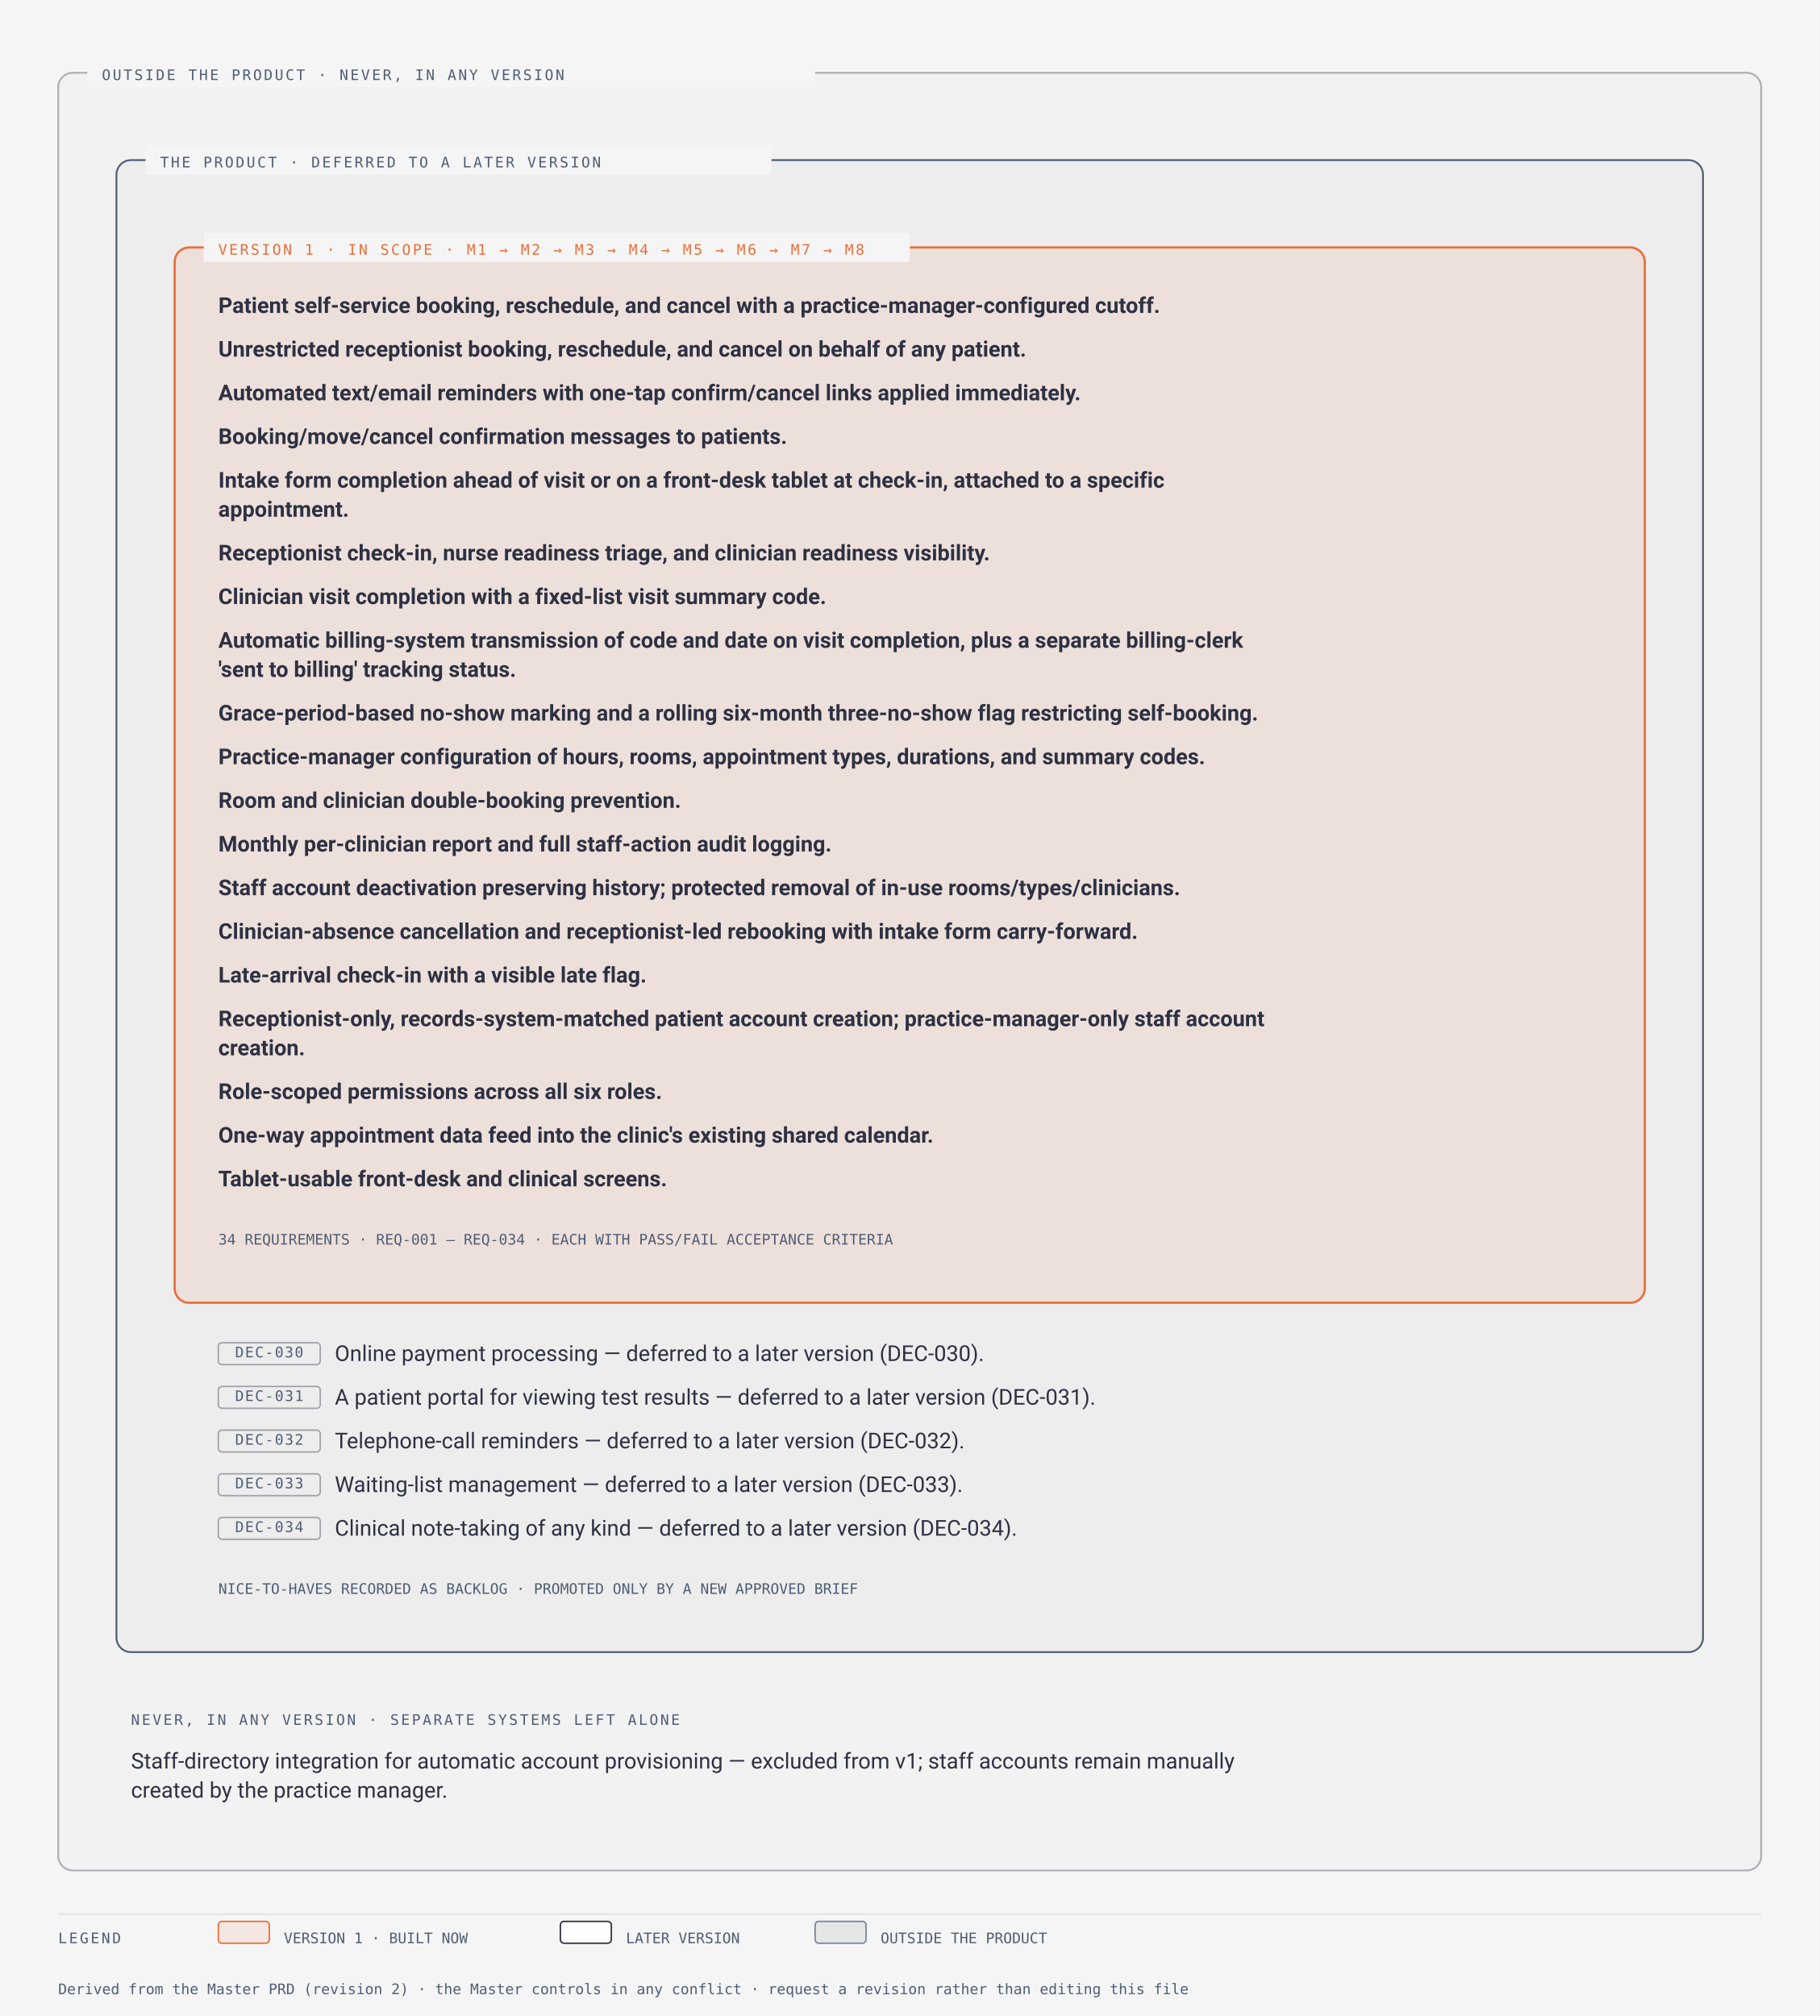
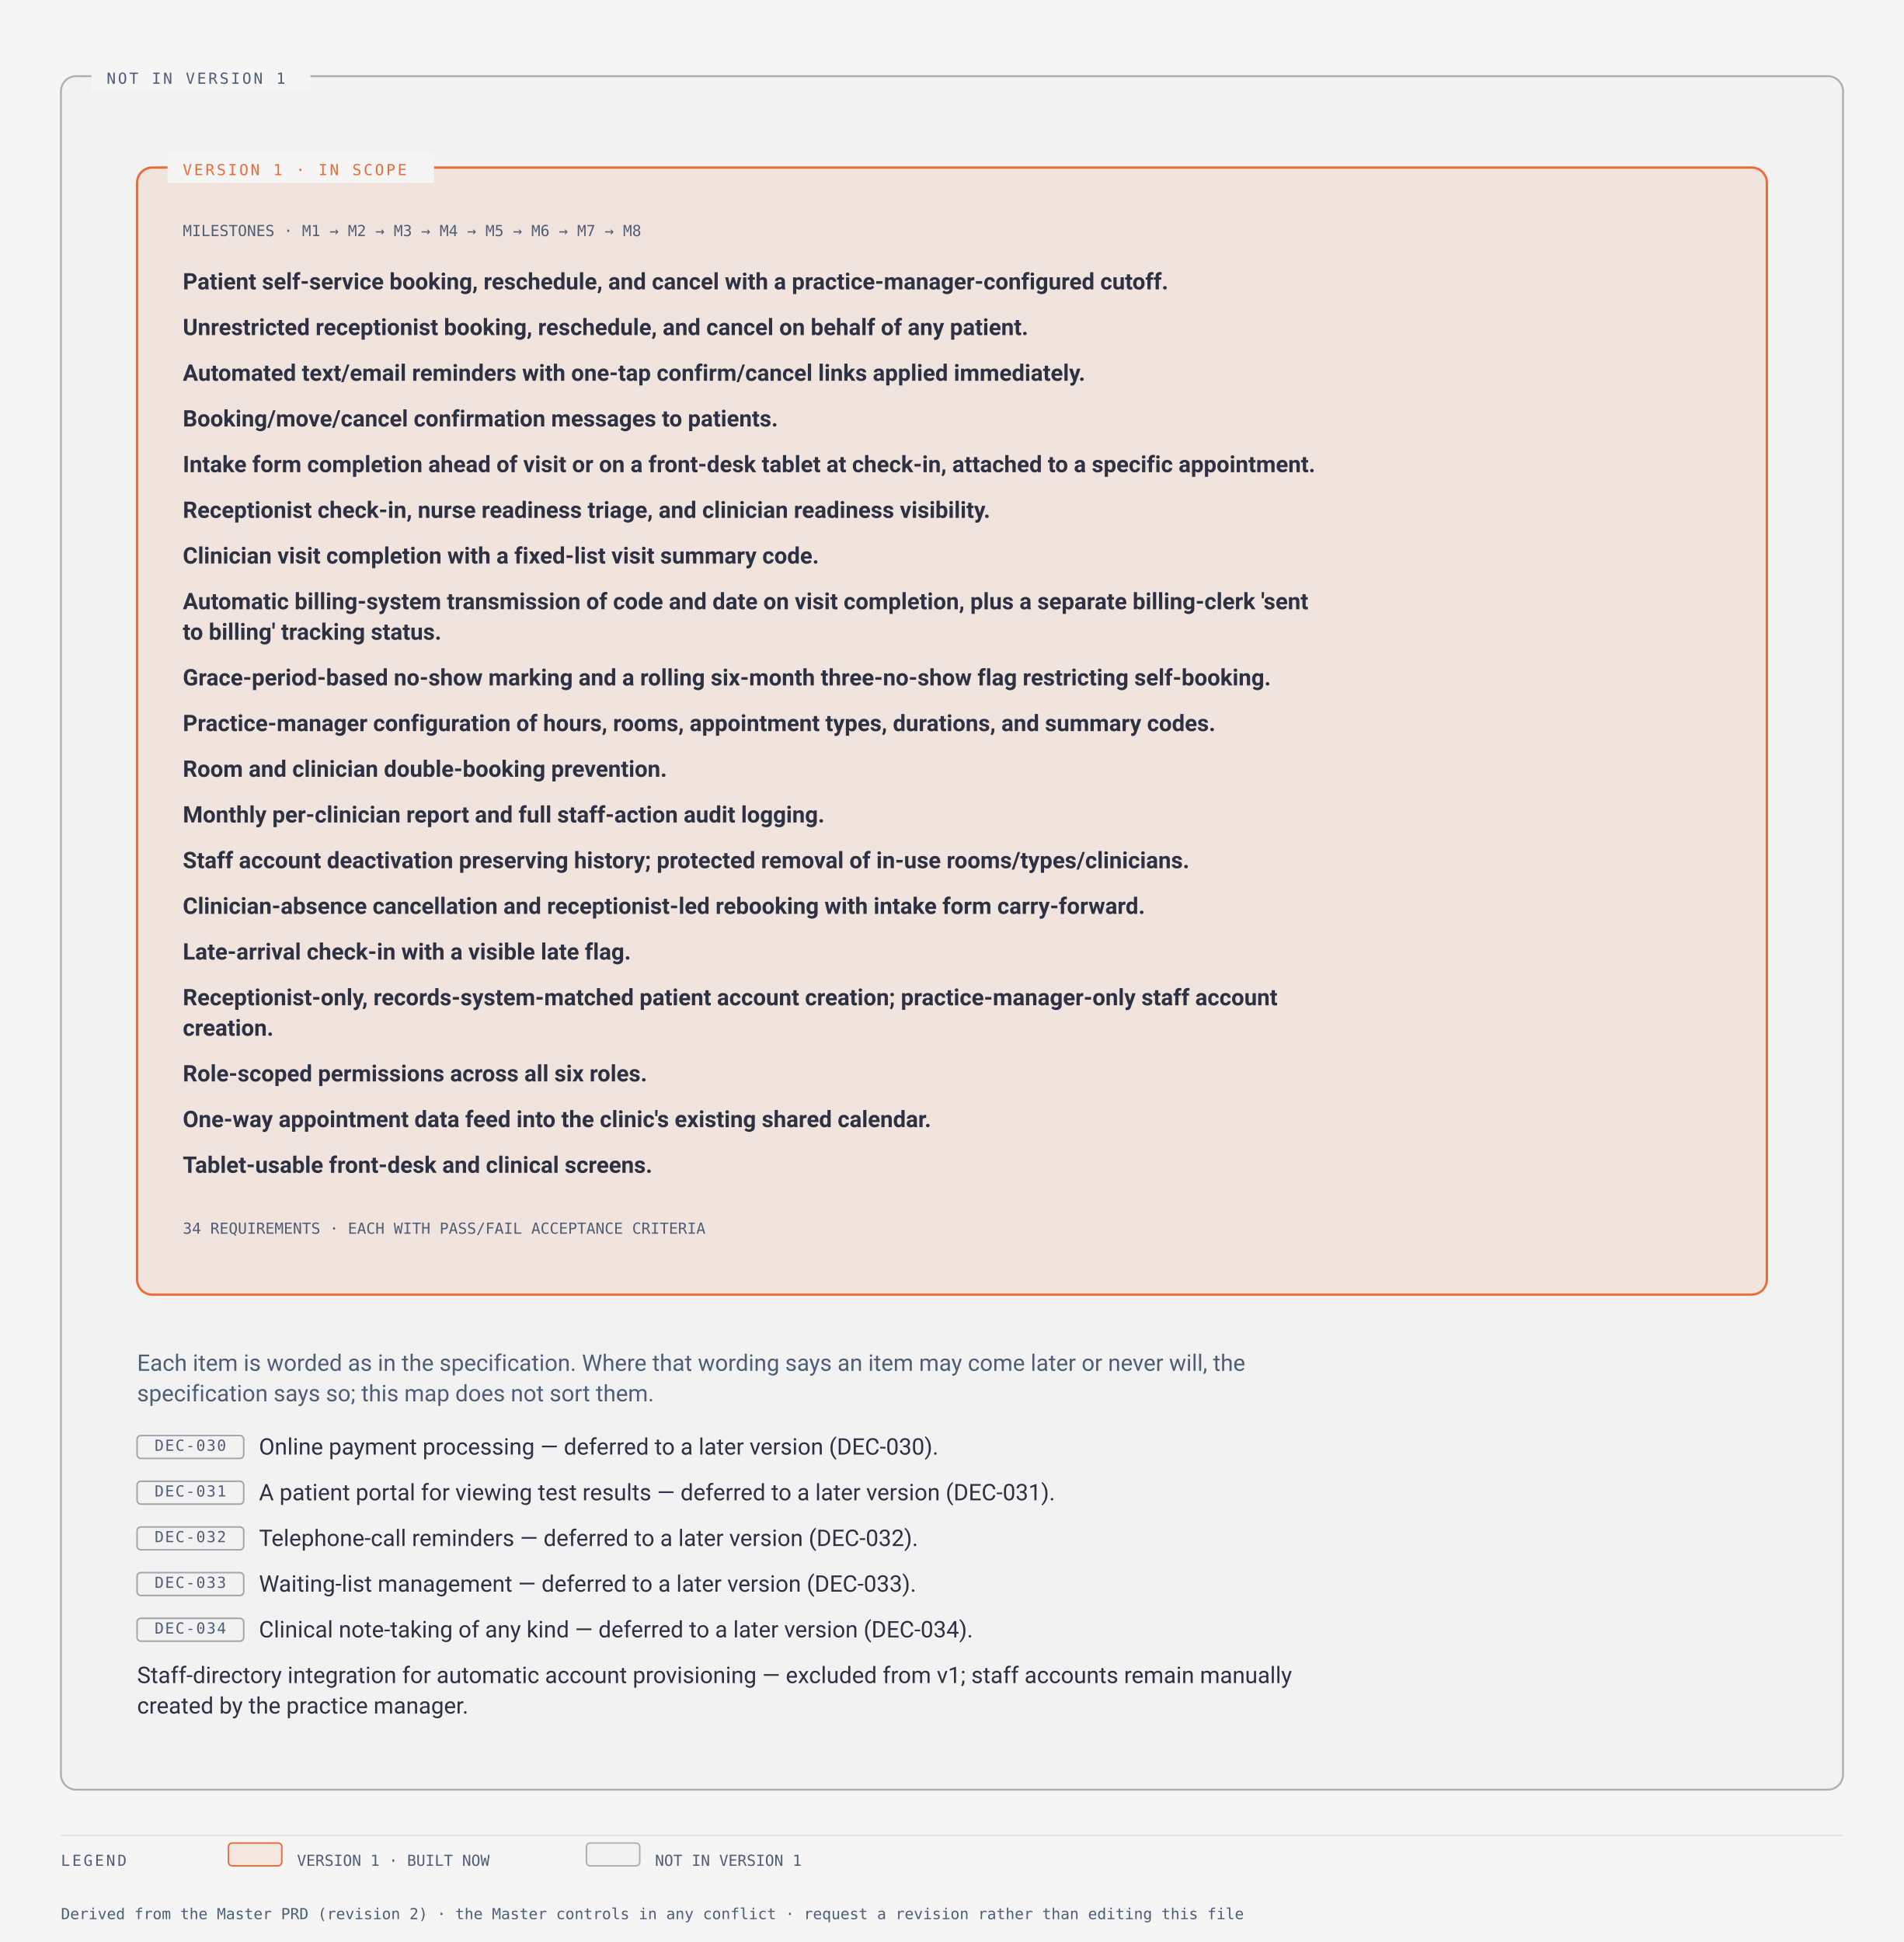
- <svg xmlns="http://www.w3.org/2000/svg" viewBox="0 0 1000 1108" width="1000" height="1108" role="img" aria-labelledby="scope-map-title scope-map-desc">
+ <svg xmlns="http://www.w3.org/2000/svg" viewBox="0 0 1000 1020" width="1000" height="1020" role="img" aria-labelledby="scope-map-title scope-map-desc">
  <defs>
    <marker id="arrow" markerWidth="8" markerHeight="6" refX="7" refY="3" orient="auto">
      <polygon points="0 0, 8 3, 0 6" fill="#4f5d75" />
    </marker>
    <marker id="arrow-accent" markerWidth="8" markerHeight="6" refX="7" refY="3" orient="auto">
      <polygon points="0 0, 8 3, 0 6" fill="#eb6c36" />
    </marker>
  </defs>
  <rect width="100%" height="100%" fill="#f5f5f5" />
-   <rect x="32" y="40" width="936" height="988" rx="8" fill="rgba(45,49,66,0.015)" stroke="rgba(45,49,66,0.35)" stroke-width="1" />
-   <rect x="48" y="32" width="400" height="16" fill="#f5f5f5" />
-   <text x="56" y="44" fill="#4f5d75" font-size="8" font-family="ui-monospace, SFMono-Regular, Menlo, Consolas, monospace" letter-spacing="0.14em">OUTSIDE THE PRODUCT · NEVER, IN ANY VERSION</text>
-   <rect x="64" y="88" width="872" height="820" rx="8" fill="rgba(45,49,66,0.025)" stroke="#4f5d75" stroke-width="1" />
-   <rect x="80" y="80" width="344" height="16" fill="#f5f5f5" />
-   <text x="88" y="92" fill="#4f5d75" font-size="8" font-family="ui-monospace, SFMono-Regular, Menlo, Consolas, monospace" letter-spacing="0.14em">THE PRODUCT · DEFERRED TO A LATER VERSION</text>
-   <rect x="96" y="136" width="808" height="580" rx="8" fill="rgba(235,108,54,0.10)" stroke="#eb6c36" stroke-width="1.2" />
-   <rect x="112" y="128" width="388" height="16" fill="#f5f5f5" />
-   <text x="120" y="140" fill="#eb6c36" font-size="8" font-family="ui-monospace, SFMono-Regular, Menlo, Consolas, monospace" letter-spacing="0.14em">VERSION 1 · IN SCOPE · M1 → M2 → M3 → M4 → M5 → M6 → M7 → M8</text>
-   <text x="120" y="172" fill="#2d3142" font-size="12" font-family="ui-sans-serif, system-ui, -apple-system, 'Segoe UI', Roboto, sans-serif" font-weight="600">Patient self-service booking, reschedule, and cancel with a practice-manager-configured cutoff.</text>
-   <text x="120" y="196" fill="#2d3142" font-size="12" font-family="ui-sans-serif, system-ui, -apple-system, 'Segoe UI', Roboto, sans-serif" font-weight="600">Unrestricted receptionist booking, reschedule, and cancel on behalf of any patient.</text>
-   <text x="120" y="220" fill="#2d3142" font-size="12" font-family="ui-sans-serif, system-ui, -apple-system, 'Segoe UI', Roboto, sans-serif" font-weight="600">Automated text/email reminders with one-tap confirm/cancel links applied immediately.</text>
-   <text x="120" y="244" fill="#2d3142" font-size="12" font-family="ui-sans-serif, system-ui, -apple-system, 'Segoe UI', Roboto, sans-serif" font-weight="600">Booking/move/cancel confirmation messages to patients.</text>
-   <text x="120" y="268" fill="#2d3142" font-size="12" font-family="ui-sans-serif, system-ui, -apple-system, 'Segoe UI', Roboto, sans-serif" font-weight="600">Intake form completion ahead of visit or on a front-desk tablet at check-in, attached to a specific</text>
-   <text x="120" y="284" fill="#2d3142" font-size="12" font-family="ui-sans-serif, system-ui, -apple-system, 'Segoe UI', Roboto, sans-serif" font-weight="600">appointment.</text>
-   <text x="120" y="308" fill="#2d3142" font-size="12" font-family="ui-sans-serif, system-ui, -apple-system, 'Segoe UI', Roboto, sans-serif" font-weight="600">Receptionist check-in, nurse readiness triage, and clinician readiness visibility.</text>
-   <text x="120" y="332" fill="#2d3142" font-size="12" font-family="ui-sans-serif, system-ui, -apple-system, 'Segoe UI', Roboto, sans-serif" font-weight="600">Clinician visit completion with a fixed-list visit summary code.</text>
-   <text x="120" y="356" fill="#2d3142" font-size="12" font-family="ui-sans-serif, system-ui, -apple-system, 'Segoe UI', Roboto, sans-serif" font-weight="600">Automatic billing-system transmission of code and date on visit completion, plus a separate billing-clerk</text>
-   <text x="120" y="372" fill="#2d3142" font-size="12" font-family="ui-sans-serif, system-ui, -apple-system, 'Segoe UI', Roboto, sans-serif" font-weight="600">'sent to billing' tracking status.</text>
-   <text x="120" y="396" fill="#2d3142" font-size="12" font-family="ui-sans-serif, system-ui, -apple-system, 'Segoe UI', Roboto, sans-serif" font-weight="600">Grace-period-based no-show marking and a rolling six-month three-no-show flag restricting self-booking.</text>
-   <text x="120" y="420" fill="#2d3142" font-size="12" font-family="ui-sans-serif, system-ui, -apple-system, 'Segoe UI', Roboto, sans-serif" font-weight="600">Practice-manager configuration of hours, rooms, appointment types, durations, and summary codes.</text>
-   <text x="120" y="444" fill="#2d3142" font-size="12" font-family="ui-sans-serif, system-ui, -apple-system, 'Segoe UI', Roboto, sans-serif" font-weight="600">Room and clinician double-booking prevention.</text>
-   <text x="120" y="468" fill="#2d3142" font-size="12" font-family="ui-sans-serif, system-ui, -apple-system, 'Segoe UI', Roboto, sans-serif" font-weight="600">Monthly per-clinician report and full staff-action audit logging.</text>
-   <text x="120" y="492" fill="#2d3142" font-size="12" font-family="ui-sans-serif, system-ui, -apple-system, 'Segoe UI', Roboto, sans-serif" font-weight="600">Staff account deactivation preserving history; protected removal of in-use rooms/types/clinicians.</text>
-   <text x="120" y="516" fill="#2d3142" font-size="12" font-family="ui-sans-serif, system-ui, -apple-system, 'Segoe UI', Roboto, sans-serif" font-weight="600">Clinician-absence cancellation and receptionist-led rebooking with intake form carry-forward.</text>
-   <text x="120" y="540" fill="#2d3142" font-size="12" font-family="ui-sans-serif, system-ui, -apple-system, 'Segoe UI', Roboto, sans-serif" font-weight="600">Late-arrival check-in with a visible late flag.</text>
-   <text x="120" y="564" fill="#2d3142" font-size="12" font-family="ui-sans-serif, system-ui, -apple-system, 'Segoe UI', Roboto, sans-serif" font-weight="600">Receptionist-only, records-system-matched patient account creation; practice-manager-only staff account</text>
-   <text x="120" y="580" fill="#2d3142" font-size="12" font-family="ui-sans-serif, system-ui, -apple-system, 'Segoe UI', Roboto, sans-serif" font-weight="600">creation.</text>
-   <text x="120" y="604" fill="#2d3142" font-size="12" font-family="ui-sans-serif, system-ui, -apple-system, 'Segoe UI', Roboto, sans-serif" font-weight="600">Role-scoped permissions across all six roles.</text>
-   <text x="120" y="628" fill="#2d3142" font-size="12" font-family="ui-sans-serif, system-ui, -apple-system, 'Segoe UI', Roboto, sans-serif" font-weight="600">One-way appointment data feed into the clinic's existing shared calendar.</text>
-   <text x="120" y="652" fill="#2d3142" font-size="12" font-family="ui-sans-serif, system-ui, -apple-system, 'Segoe UI', Roboto, sans-serif" font-weight="600">Tablet-usable front-desk and clinical screens.</text>
-   <text x="120" y="684" fill="#4f5d75" font-size="8" font-family="ui-monospace, SFMono-Regular, Menlo, Consolas, monospace">34 REQUIREMENTS · REQ-001 – REQ-034 · EACH WITH PASS/FAIL ACCEPTANCE CRITERIA</text>
-   <rect x="120" y="738" width="56" height="12" rx="2" fill="transparent" stroke="rgba(45,49,66,0.40)" stroke-width="0.8" />
-   <text x="148" y="746" fill="#4f5d75" font-size="8" font-family="ui-monospace, SFMono-Regular, Menlo, Consolas, monospace" text-anchor="middle" letter-spacing="0.08em">DEC-030</text>
-   <text x="184" y="748" fill="#2d3142" font-size="12" font-family="ui-sans-serif, system-ui, -apple-system, 'Segoe UI', Roboto, sans-serif" font-weight="400">Online payment processing — deferred to a later version (DEC-030).</text>
-   <rect x="120" y="762" width="56" height="12" rx="2" fill="transparent" stroke="rgba(45,49,66,0.40)" stroke-width="0.8" />
-   <text x="148" y="770" fill="#4f5d75" font-size="8" font-family="ui-monospace, SFMono-Regular, Menlo, Consolas, monospace" text-anchor="middle" letter-spacing="0.08em">DEC-031</text>
-   <text x="184" y="772" fill="#2d3142" font-size="12" font-family="ui-sans-serif, system-ui, -apple-system, 'Segoe UI', Roboto, sans-serif" font-weight="400">A patient portal for viewing test results — deferred to a later version (DEC-031).</text>
-   <rect x="120" y="786" width="56" height="12" rx="2" fill="transparent" stroke="rgba(45,49,66,0.40)" stroke-width="0.8" />
-   <text x="148" y="794" fill="#4f5d75" font-size="8" font-family="ui-monospace, SFMono-Regular, Menlo, Consolas, monospace" text-anchor="middle" letter-spacing="0.08em">DEC-032</text>
-   <text x="184" y="796" fill="#2d3142" font-size="12" font-family="ui-sans-serif, system-ui, -apple-system, 'Segoe UI', Roboto, sans-serif" font-weight="400">Telephone-call reminders — deferred to a later version (DEC-032).</text>
-   <rect x="120" y="810" width="56" height="12" rx="2" fill="transparent" stroke="rgba(45,49,66,0.40)" stroke-width="0.8" />
-   <text x="148" y="818" fill="#4f5d75" font-size="8" font-family="ui-monospace, SFMono-Regular, Menlo, Consolas, monospace" text-anchor="middle" letter-spacing="0.08em">DEC-033</text>
-   <text x="184" y="820" fill="#2d3142" font-size="12" font-family="ui-sans-serif, system-ui, -apple-system, 'Segoe UI', Roboto, sans-serif" font-weight="400">Waiting-list management — deferred to a later version (DEC-033).</text>
-   <rect x="120" y="834" width="56" height="12" rx="2" fill="transparent" stroke="rgba(45,49,66,0.40)" stroke-width="0.8" />
-   <text x="148" y="842" fill="#4f5d75" font-size="8" font-family="ui-monospace, SFMono-Regular, Menlo, Consolas, monospace" text-anchor="middle" letter-spacing="0.08em">DEC-034</text>
-   <text x="184" y="844" fill="#2d3142" font-size="12" font-family="ui-sans-serif, system-ui, -apple-system, 'Segoe UI', Roboto, sans-serif" font-weight="400">Clinical note-taking of any kind — deferred to a later version (DEC-034).</text>
-   <text x="120" y="876" fill="#4f5d75" font-size="8" font-family="ui-monospace, SFMono-Regular, Menlo, Consolas, monospace">NICE-TO-HAVES RECORDED AS BACKLOG · PROMOTED ONLY BY A NEW APPROVED BRIEF</text>
-   <text x="72" y="948" fill="#4f5d75" font-size="8" font-family="ui-monospace, SFMono-Regular, Menlo, Consolas, monospace" letter-spacing="0.14em">NEVER, IN ANY VERSION · SEPARATE SYSTEMS LEFT ALONE</text>
-   <text x="72" y="972" fill="#2d3142" font-size="12" font-family="ui-sans-serif, system-ui, -apple-system, 'Segoe UI', Roboto, sans-serif" font-weight="400">Staff-directory integration for automatic account provisioning — excluded from v1; staff accounts remain manually</text>
-   <text x="72" y="988" fill="#2d3142" font-size="12" font-family="ui-sans-serif, system-ui, -apple-system, 'Segoe UI', Roboto, sans-serif" font-weight="400">created by the practice manager.</text>
-   <line x1="32" y1="1052" x2="968" y2="1052" stroke="rgba(45,49,66,0.10)" stroke-width="0.8" />
-   <text x="32" y="1068" fill="#4f5d75" font-size="8" font-family="ui-monospace, SFMono-Regular, Menlo, Consolas, monospace" letter-spacing="0.14em">LEGEND</text>
-   <rect x="120" y="1056" width="28" height="12" rx="2" fill="rgba(235,108,54,0.10)" stroke="#eb6c36" stroke-width="0.8" />
-   <text x="156" y="1068" fill="#4f5d75" font-size="8" font-family="ui-monospace, SFMono-Regular, Menlo, Consolas, monospace">VERSION 1 · BUILT NOW</text>
-   <rect x="308" y="1056" width="28" height="12" rx="2" fill="#ffffff" stroke="#2d3142" stroke-width="0.8" />
-   <text x="344" y="1068" fill="#4f5d75" font-size="8" font-family="ui-monospace, SFMono-Regular, Menlo, Consolas, monospace">LATER VERSION</text>
-   <rect x="448" y="1056" width="28" height="12" rx="2" fill="rgba(79,93,117,0.10)" stroke="#7a8399" stroke-width="0.8" />
-   <text x="484" y="1068" fill="#4f5d75" font-size="8" font-family="ui-monospace, SFMono-Regular, Menlo, Consolas, monospace">OUTSIDE THE PRODUCT</text>
-   <text x="32" y="1096" fill="#4f5d75" font-size="8" font-family="ui-monospace, SFMono-Regular, Menlo, Consolas, monospace">Derived from the Master PRD (revision 2) · the Master controls in any conflict · request a revision rather than editing this file</text>
+   <rect x="32" y="40" width="936" height="900" rx="8" fill="rgba(45,49,66,0.015)" stroke="rgba(45,49,66,0.35)" stroke-width="1" />
+   <rect x="48" y="32" width="115" height="16" fill="#f5f5f5" />
+   <text x="56" y="44" fill="#4f5d75" font-size="8" font-family="ui-monospace, SFMono-Regular, Menlo, Consolas, monospace" letter-spacing="0.14em">NOT IN VERSION 1</text>
+   <rect x="72" y="88" width="856" height="592" rx="8" fill="rgba(235,108,54,0.10)" stroke="#eb6c36" stroke-width="1.2" />
+   <rect x="88" y="80" width="140" height="16" fill="#f5f5f5" />
+   <text x="96" y="92" fill="#eb6c36" font-size="8" font-family="ui-monospace, SFMono-Regular, Menlo, Consolas, monospace" letter-spacing="0.14em">VERSION 1 · IN SCOPE</text>
+   <text x="96" y="124" fill="#4f5d75" font-size="8" font-family="ui-monospace, SFMono-Regular, Menlo, Consolas, monospace">MILESTONES · M1 → M2 → M3 → M4 → M5 → M6 → M7 → M8</text>
+   <text x="96" y="152" fill="#2d3142" font-size="12" font-family="ui-sans-serif, system-ui, -apple-system, 'Segoe UI', Roboto, sans-serif" font-weight="600">Patient self-service booking, reschedule, and cancel with a practice-manager-configured cutoff.</text>
+   <text x="96" y="176" fill="#2d3142" font-size="12" font-family="ui-sans-serif, system-ui, -apple-system, 'Segoe UI', Roboto, sans-serif" font-weight="600">Unrestricted receptionist booking, reschedule, and cancel on behalf of any patient.</text>
+   <text x="96" y="200" fill="#2d3142" font-size="12" font-family="ui-sans-serif, system-ui, -apple-system, 'Segoe UI', Roboto, sans-serif" font-weight="600">Automated text/email reminders with one-tap confirm/cancel links applied immediately.</text>
+   <text x="96" y="224" fill="#2d3142" font-size="12" font-family="ui-sans-serif, system-ui, -apple-system, 'Segoe UI', Roboto, sans-serif" font-weight="600">Booking/move/cancel confirmation messages to patients.</text>
+   <text x="96" y="248" fill="#2d3142" font-size="12" font-family="ui-sans-serif, system-ui, -apple-system, 'Segoe UI', Roboto, sans-serif" font-weight="600">Intake form completion ahead of visit or on a front-desk tablet at check-in, attached to a specific appointment.</text>
+   <text x="96" y="272" fill="#2d3142" font-size="12" font-family="ui-sans-serif, system-ui, -apple-system, 'Segoe UI', Roboto, sans-serif" font-weight="600">Receptionist check-in, nurse readiness triage, and clinician readiness visibility.</text>
+   <text x="96" y="296" fill="#2d3142" font-size="12" font-family="ui-sans-serif, system-ui, -apple-system, 'Segoe UI', Roboto, sans-serif" font-weight="600">Clinician visit completion with a fixed-list visit summary code.</text>
+   <text x="96" y="320" fill="#2d3142" font-size="12" font-family="ui-sans-serif, system-ui, -apple-system, 'Segoe UI', Roboto, sans-serif" font-weight="600">Automatic billing-system transmission of code and date on visit completion, plus a separate billing-clerk 'sent</text>
+   <text x="96" y="336" fill="#2d3142" font-size="12" font-family="ui-sans-serif, system-ui, -apple-system, 'Segoe UI', Roboto, sans-serif" font-weight="600">to billing' tracking status.</text>
+   <text x="96" y="360" fill="#2d3142" font-size="12" font-family="ui-sans-serif, system-ui, -apple-system, 'Segoe UI', Roboto, sans-serif" font-weight="600">Grace-period-based no-show marking and a rolling six-month three-no-show flag restricting self-booking.</text>
+   <text x="96" y="384" fill="#2d3142" font-size="12" font-family="ui-sans-serif, system-ui, -apple-system, 'Segoe UI', Roboto, sans-serif" font-weight="600">Practice-manager configuration of hours, rooms, appointment types, durations, and summary codes.</text>
+   <text x="96" y="408" fill="#2d3142" font-size="12" font-family="ui-sans-serif, system-ui, -apple-system, 'Segoe UI', Roboto, sans-serif" font-weight="600">Room and clinician double-booking prevention.</text>
+   <text x="96" y="432" fill="#2d3142" font-size="12" font-family="ui-sans-serif, system-ui, -apple-system, 'Segoe UI', Roboto, sans-serif" font-weight="600">Monthly per-clinician report and full staff-action audit logging.</text>
+   <text x="96" y="456" fill="#2d3142" font-size="12" font-family="ui-sans-serif, system-ui, -apple-system, 'Segoe UI', Roboto, sans-serif" font-weight="600">Staff account deactivation preserving history; protected removal of in-use rooms/types/clinicians.</text>
+   <text x="96" y="480" fill="#2d3142" font-size="12" font-family="ui-sans-serif, system-ui, -apple-system, 'Segoe UI', Roboto, sans-serif" font-weight="600">Clinician-absence cancellation and receptionist-led rebooking with intake form carry-forward.</text>
+   <text x="96" y="504" fill="#2d3142" font-size="12" font-family="ui-sans-serif, system-ui, -apple-system, 'Segoe UI', Roboto, sans-serif" font-weight="600">Late-arrival check-in with a visible late flag.</text>
+   <text x="96" y="528" fill="#2d3142" font-size="12" font-family="ui-sans-serif, system-ui, -apple-system, 'Segoe UI', Roboto, sans-serif" font-weight="600">Receptionist-only, records-system-matched patient account creation; practice-manager-only staff account</text>
+   <text x="96" y="544" fill="#2d3142" font-size="12" font-family="ui-sans-serif, system-ui, -apple-system, 'Segoe UI', Roboto, sans-serif" font-weight="600">creation.</text>
+   <text x="96" y="568" fill="#2d3142" font-size="12" font-family="ui-sans-serif, system-ui, -apple-system, 'Segoe UI', Roboto, sans-serif" font-weight="600">Role-scoped permissions across all six roles.</text>
+   <text x="96" y="592" fill="#2d3142" font-size="12" font-family="ui-sans-serif, system-ui, -apple-system, 'Segoe UI', Roboto, sans-serif" font-weight="600">One-way appointment data feed into the clinic's existing shared calendar.</text>
+   <text x="96" y="616" fill="#2d3142" font-size="12" font-family="ui-sans-serif, system-ui, -apple-system, 'Segoe UI', Roboto, sans-serif" font-weight="600">Tablet-usable front-desk and clinical screens.</text>
+   <text x="96" y="648" fill="#4f5d75" font-size="8" font-family="ui-monospace, SFMono-Regular, Menlo, Consolas, monospace">34 REQUIREMENTS · EACH WITH PASS/FAIL ACCEPTANCE CRITERIA</text>
+   <text x="72" y="720" fill="#4f5d75" font-size="12" font-family="ui-sans-serif, system-ui, -apple-system, 'Segoe UI', Roboto, sans-serif">Each item is worded as in the specification. Where that wording says an item may come later or never will, the</text>
+   <text x="72" y="736" fill="#4f5d75" font-size="12" font-family="ui-sans-serif, system-ui, -apple-system, 'Segoe UI', Roboto, sans-serif">specification says so; this map does not sort them.</text>
+   <rect x="72" y="754" width="56" height="12" rx="2" fill="transparent" stroke="rgba(45,49,66,0.40)" stroke-width="0.8" />
+   <text x="100" y="762" fill="#4f5d75" font-size="8" font-family="ui-monospace, SFMono-Regular, Menlo, Consolas, monospace" text-anchor="middle" letter-spacing="0.08em">DEC-030</text>
+   <text x="136" y="764" fill="#2d3142" font-size="12" font-family="ui-sans-serif, system-ui, -apple-system, 'Segoe UI', Roboto, sans-serif" font-weight="400">Online payment processing — deferred to a later version (DEC-030).</text>
+   <rect x="72" y="778" width="56" height="12" rx="2" fill="transparent" stroke="rgba(45,49,66,0.40)" stroke-width="0.8" />
+   <text x="100" y="786" fill="#4f5d75" font-size="8" font-family="ui-monospace, SFMono-Regular, Menlo, Consolas, monospace" text-anchor="middle" letter-spacing="0.08em">DEC-031</text>
+   <text x="136" y="788" fill="#2d3142" font-size="12" font-family="ui-sans-serif, system-ui, -apple-system, 'Segoe UI', Roboto, sans-serif" font-weight="400">A patient portal for viewing test results — deferred to a later version (DEC-031).</text>
+   <rect x="72" y="802" width="56" height="12" rx="2" fill="transparent" stroke="rgba(45,49,66,0.40)" stroke-width="0.8" />
+   <text x="100" y="810" fill="#4f5d75" font-size="8" font-family="ui-monospace, SFMono-Regular, Menlo, Consolas, monospace" text-anchor="middle" letter-spacing="0.08em">DEC-032</text>
+   <text x="136" y="812" fill="#2d3142" font-size="12" font-family="ui-sans-serif, system-ui, -apple-system, 'Segoe UI', Roboto, sans-serif" font-weight="400">Telephone-call reminders — deferred to a later version (DEC-032).</text>
+   <rect x="72" y="826" width="56" height="12" rx="2" fill="transparent" stroke="rgba(45,49,66,0.40)" stroke-width="0.8" />
+   <text x="100" y="834" fill="#4f5d75" font-size="8" font-family="ui-monospace, SFMono-Regular, Menlo, Consolas, monospace" text-anchor="middle" letter-spacing="0.08em">DEC-033</text>
+   <text x="136" y="836" fill="#2d3142" font-size="12" font-family="ui-sans-serif, system-ui, -apple-system, 'Segoe UI', Roboto, sans-serif" font-weight="400">Waiting-list management — deferred to a later version (DEC-033).</text>
+   <rect x="72" y="850" width="56" height="12" rx="2" fill="transparent" stroke="rgba(45,49,66,0.40)" stroke-width="0.8" />
+   <text x="100" y="858" fill="#4f5d75" font-size="8" font-family="ui-monospace, SFMono-Regular, Menlo, Consolas, monospace" text-anchor="middle" letter-spacing="0.08em">DEC-034</text>
+   <text x="136" y="860" fill="#2d3142" font-size="12" font-family="ui-sans-serif, system-ui, -apple-system, 'Segoe UI', Roboto, sans-serif" font-weight="400">Clinical note-taking of any kind — deferred to a later version (DEC-034).</text>
+   <text x="72" y="884" fill="#2d3142" font-size="12" font-family="ui-sans-serif, system-ui, -apple-system, 'Segoe UI', Roboto, sans-serif" font-weight="400">Staff-directory integration for automatic account provisioning — excluded from v1; staff accounts remain manually</text>
+   <text x="72" y="900" fill="#2d3142" font-size="12" font-family="ui-sans-serif, system-ui, -apple-system, 'Segoe UI', Roboto, sans-serif" font-weight="400">created by the practice manager.</text>
+   <line x1="32" y1="964" x2="968" y2="964" stroke="rgba(45,49,66,0.10)" stroke-width="0.8" />
+   <text x="32" y="980" fill="#4f5d75" font-size="8" font-family="ui-monospace, SFMono-Regular, Menlo, Consolas, monospace" letter-spacing="0.14em">LEGEND</text>
+   <rect x="120" y="968" width="28" height="12" rx="2" fill="rgba(235,108,54,0.10)" stroke="#eb6c36" stroke-width="0.8" />
+   <text x="156" y="980" fill="#4f5d75" font-size="8" font-family="ui-monospace, SFMono-Regular, Menlo, Consolas, monospace">VERSION 1 · BUILT NOW</text>
+   <rect x="308" y="968" width="28" height="12" rx="2" fill="rgba(45,49,66,0.015)" stroke="rgba(45,49,66,0.35)" stroke-width="0.8" />
+   <text x="344" y="980" fill="#4f5d75" font-size="8" font-family="ui-monospace, SFMono-Regular, Menlo, Consolas, monospace">NOT IN VERSION 1</text>
+   <text x="32" y="1008" fill="#4f5d75" font-size="8" font-family="ui-monospace, SFMono-Regular, Menlo, Consolas, monospace">Derived from the Master PRD (revision 2) · the Master controls in any conflict · request a revision rather than editing this file</text>
</svg>
